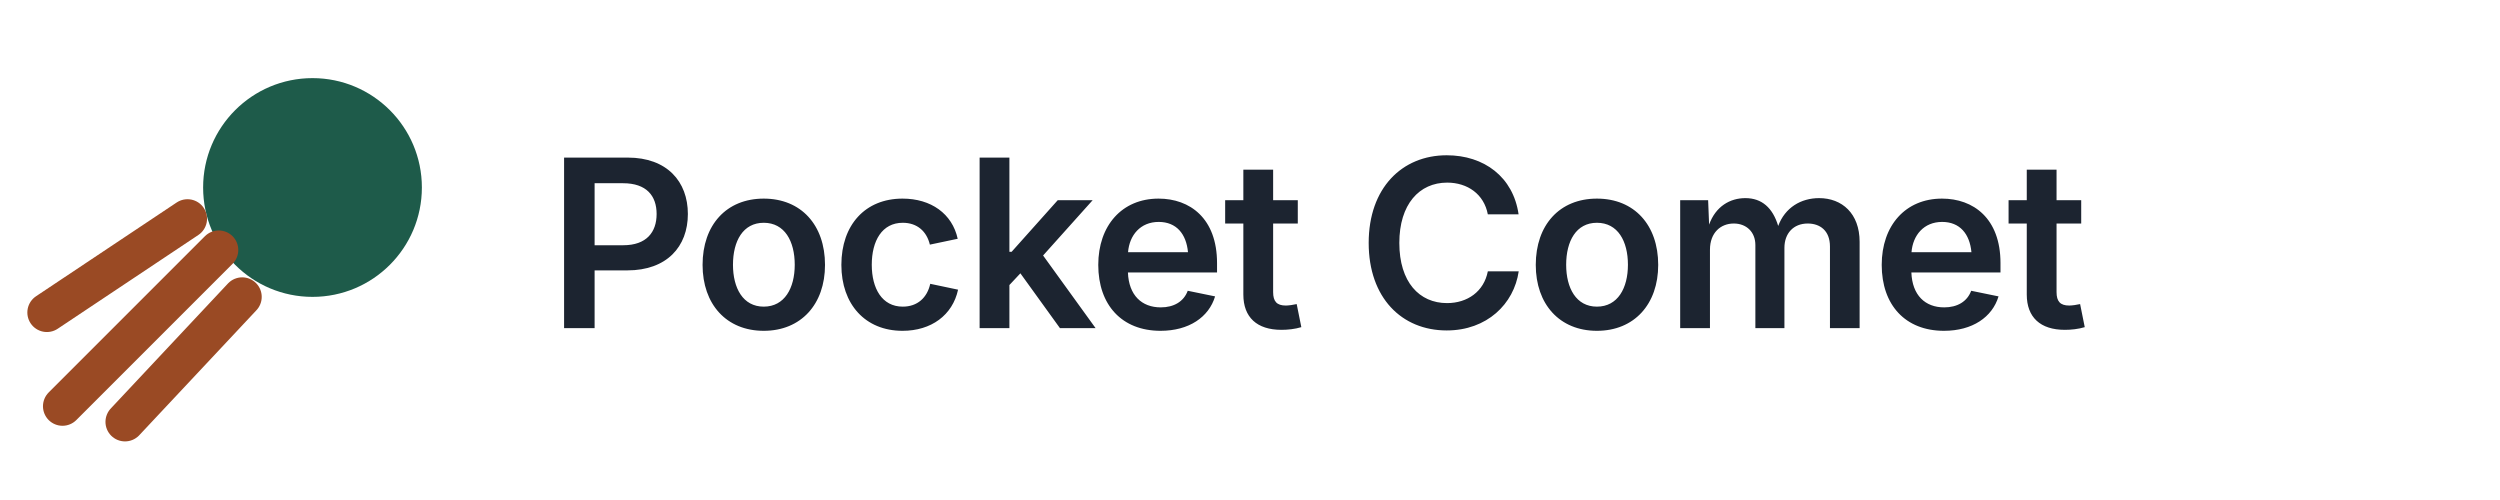
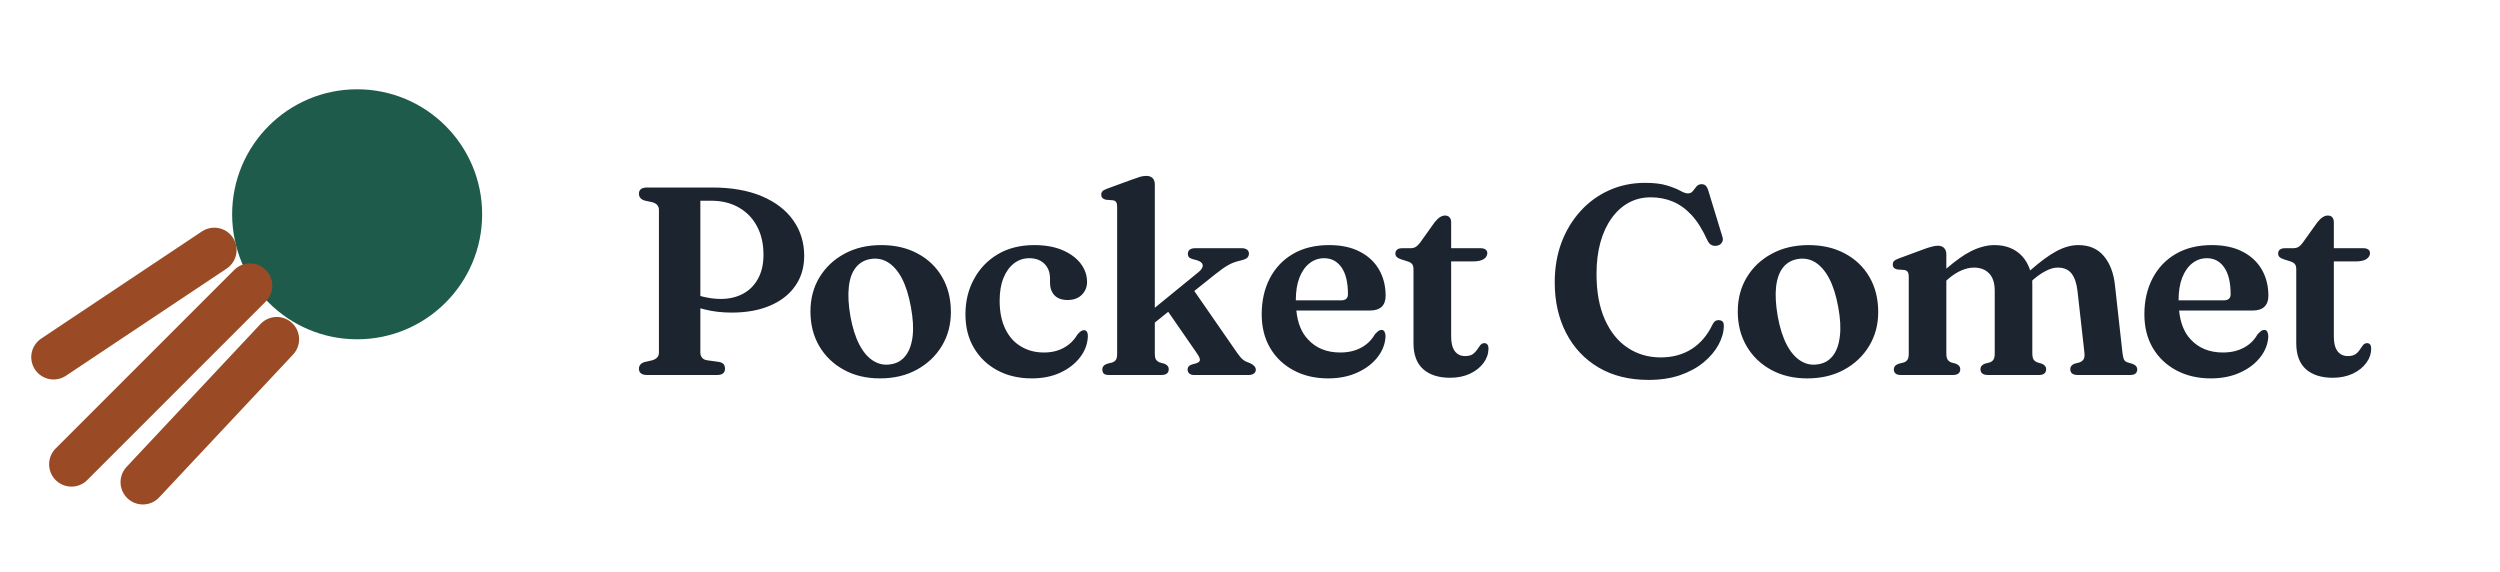
- <svg xmlns="http://www.w3.org/2000/svg" viewBox="0 0 320 64" width="320" height="64" role="img" aria-label="Pocket Comet horizontal logo">
+ <svg xmlns="http://www.w3.org/2000/svg" viewBox="0 0 280 64" width="280" height="64" role="img" aria-label="Pocket Comet horizontal logo">
  <circle cx="40" cy="24" r="14" fill="#1E5B4A" />
  <path d="M28 32 8 52M31 38 16 54M24 28 6 40" stroke="#9A4A24" stroke-width="5" stroke-linecap="round" fill="none" />
-   <text x="70" y="42" font-family="Inter, Arial, sans-serif" font-size="30" font-weight="600" letter-spacing="-0.5" fill="#1C2430" text-anchor="start">Pocket Comet</text>
+   <path d="M90.07 28.65L90.07 28.65Q90.07 30.60 89.07 32.02Q88.08 33.45 86.25 34.23Q84.43 35.01 81.95 35.01L81.95 35.01Q80.31 35.01 78.94 34.66L78.94 34.66Q78.69 34.61 78.44 34.53L78.44 34.53L78.44 39.49Q78.44 39.83 78.63 40.06Q78.81 40.29 79.19 40.35L79.19 40.35L80.50 40.53Q80.88 40.60 81.04 40.78Q81.20 40.97 81.20 41.31L81.20 41.31Q81.20 41.63 80.99 41.81Q80.77 42 80.31 42L80.31 42L72.47 42Q72.01 42 71.78 41.81Q71.56 41.63 71.56 41.31L71.56 41.31Q71.56 40.74 72.19 40.55L72.19 40.55L73.06 40.35Q73.42 40.24 73.61 40.03Q73.80 39.83 73.80 39.49L73.80 39.49L73.80 23.50Q73.80 23.18 73.61 22.96Q73.42 22.75 73.06 22.65L73.06 22.65L72.19 22.46Q71.56 22.26 71.56 21.69L71.56 21.69Q71.56 21.36 71.78 21.18Q72.01 21 72.47 21L72.47 21L79.75 21Q83.02 21 85.33 21.98Q87.64 22.96 88.86 24.70Q90.07 26.43 90.07 28.65ZM78.44 22.48L78.44 33.15Q78.85 33.27 79.27 33.34L79.27 33.34Q79.97 33.48 80.74 33.48L80.74 33.48Q82.12 33.48 83.20 32.91Q84.28 32.34 84.89 31.23Q85.51 30.12 85.51 28.53L85.51 28.53Q85.51 26.69 84.78 25.34Q84.06 23.98 82.73 23.23Q81.41 22.48 79.63 22.48L79.63 22.48L78.44 22.48ZM98.70 27.45L98.70 27.45Q101.03 27.45 102.78 28.40Q104.54 29.34 105.52 31.03Q106.50 32.72 106.50 34.95L106.50 34.95Q106.50 37.06 105.49 38.74Q104.48 40.42 102.69 41.40Q100.91 42.38 98.55 42.38L98.55 42.38Q96.25 42.38 94.50 41.41Q92.75 40.45 91.76 38.77Q90.77 37.08 90.77 34.88L90.77 34.88Q90.77 32.73 91.78 31.06Q92.80 29.38 94.58 28.42Q96.36 27.45 98.70 27.45ZM99.77 40.80L99.77 40.80Q100.79 40.65 101.41 39.86Q102.03 39.08 102.21 37.70Q102.38 36.31 102.02 34.38L102.02 34.38Q101.67 32.45 101.02 31.19Q100.36 29.94 99.45 29.38Q98.55 28.83 97.50 29.01L97.50 29.01Q96.47 29.18 95.85 29.96Q95.22 30.75 95.07 32.12Q94.91 33.50 95.25 35.45L95.25 35.45Q95.60 37.37 96.26 38.62Q96.92 39.87 97.82 40.42Q98.72 40.98 99.77 40.80ZM121.75 31.58L121.75 31.58Q121.75 32.43 121.16 33.02Q120.57 33.60 119.58 33.60L119.58 33.60Q118.60 33.60 118.10 33.07Q117.60 32.53 117.60 31.66L117.60 31.66L117.60 31.19Q117.60 30.16 116.97 29.54Q116.34 28.92 115.27 28.92L115.27 28.92Q114.33 28.92 113.58 29.49Q112.83 30.06 112.39 31.13Q111.96 32.19 111.96 33.67L111.96 33.67Q111.96 35.55 112.60 36.85Q113.23 38.15 114.36 38.81Q115.48 39.48 116.92 39.48L116.92 39.48Q118.20 39.48 119.15 38.95Q120.10 38.43 120.66 37.48L120.66 37.48Q120.91 37.19 121.08 37.08Q121.24 36.98 121.41 36.98L121.41 36.98Q121.65 36.98 121.75 37.19Q121.86 37.41 121.84 37.70L121.84 37.70Q121.78 38.97 120.96 40.03Q120.13 41.10 118.75 41.74Q117.36 42.38 115.56 42.38L115.56 42.38Q113.38 42.38 111.71 41.48Q110.04 40.59 109.09 38.98Q108.13 37.38 108.13 35.20L108.13 35.20Q108.13 33 109.09 31.25Q110.04 29.49 111.76 28.47Q113.49 27.45 115.83 27.45L115.83 27.45Q117.66 27.45 118.99 28.01Q120.31 28.58 121.03 29.51Q121.75 30.45 121.75 31.58ZM130.06 42L124.22 42Q123.79 42 123.62 41.84Q123.46 41.67 123.46 41.38L123.46 41.38Q123.46 41.16 123.59 41.00Q123.71 40.84 124.01 40.74L124.01 40.74L124.60 40.59Q124.87 40.48 125.00 40.27Q125.12 40.06 125.12 39.60L125.12 39.60L125.12 23.18Q125.12 22.80 125.01 22.64Q124.90 22.47 124.64 22.43L124.64 22.43L123.85 22.37Q123.58 22.29 123.46 22.16Q123.34 22.02 123.34 21.81L123.34 21.81Q123.34 21.57 123.48 21.42Q123.62 21.27 124.03 21.12L124.03 21.12L126.82 20.10Q127.39 19.89 127.73 19.79Q128.08 19.70 128.39 19.70L128.39 19.70Q128.86 19.70 129.10 19.96Q129.34 20.22 129.34 20.66L129.34 20.66L129.34 34.47L134.23 30.48Q134.75 30.06 134.70 29.69Q134.65 29.33 134.06 29.15L134.06 29.15L133.54 29.01Q133.25 28.92 133.15 28.79Q133.04 28.65 133.04 28.43L133.04 28.43Q133.04 28.13 133.25 27.96Q133.47 27.80 133.84 27.80L133.84 27.80L139.09 27.80Q139.45 27.80 139.67 27.96Q139.88 28.13 139.88 28.40L139.88 28.40Q139.88 28.68 139.70 28.86Q139.52 29.04 138.95 29.18L138.95 29.18Q138.19 29.34 137.60 29.67Q137.00 30 136.10 30.72L136.10 30.72L133.76 32.59L138.63 39.62Q138.98 40.11 139.25 40.31Q139.52 40.52 140.02 40.68L140.02 40.68Q140.33 40.83 140.49 41.01Q140.65 41.19 140.65 41.41L140.65 41.41Q140.65 41.69 140.43 41.84Q140.21 42 139.85 42L139.85 42L133.73 42Q133.41 42 133.21 41.84Q133.01 41.67 133.01 41.38L133.01 41.38Q133.01 41.19 133.12 41.05Q133.22 40.92 133.47 40.83L133.47 40.83L133.94 40.70Q134.36 40.58 134.39 40.33Q134.42 40.08 134.00 39.49L134.00 39.49L130.84 34.92L129.34 36.13L129.34 39.60Q129.34 40.06 129.47 40.27Q129.61 40.48 129.88 40.59L129.88 40.59L130.42 40.74Q130.90 40.94 130.90 41.34L130.90 41.34Q130.90 42 130.06 42L130.06 42ZM155.19 33.13L155.19 33.13Q155.19 33.93 154.75 34.36Q154.29 34.78 153.42 34.78L153.42 34.78L145.19 34.78Q145.40 36.87 146.50 38.02L146.50 38.02Q147.84 39.48 150.11 39.48L150.11 39.48Q151.43 39.48 152.43 38.95Q153.42 38.43 153.98 37.45L153.98 37.45Q154.25 37.16 154.41 37.05Q154.56 36.95 154.73 36.95L154.73 36.95Q154.97 36.95 155.07 37.16Q155.18 37.38 155.18 37.68L155.18 37.68Q155.12 38.94 154.28 40.01Q153.44 41.09 152.01 41.73Q150.59 42.38 148.75 42.38L148.75 42.38Q146.57 42.38 144.89 41.48Q143.21 40.59 142.26 38.98Q141.31 37.37 141.31 35.20L141.31 35.20Q141.31 32.94 142.21 31.19Q143.12 29.43 144.81 28.44Q146.51 27.45 148.87 27.45L148.87 27.45Q150.88 27.45 152.29 28.18Q153.71 28.91 154.45 30.19Q155.19 31.47 155.19 33.13ZM145.13 33.64L150.20 33.64Q150.97 33.64 150.97 32.95L150.97 32.95Q150.97 30.98 150.25 29.95Q149.53 28.92 148.31 28.92L148.31 28.92Q147.38 28.92 146.66 29.49Q145.94 30.06 145.53 31.11L145.53 31.11Q145.13 32.16 145.13 33.64L145.13 33.64ZM157.63 29.27L157.63 29.27L156.94 29.05Q156.59 28.94 156.44 28.78Q156.28 28.62 156.28 28.41L156.28 28.41Q156.28 28.11 156.49 27.95Q156.69 27.80 157.03 27.80L157.03 27.80L157.95 27.80Q158.31 27.80 158.55 27.66Q158.79 27.52 159.05 27.18L159.05 27.18L160.68 24.89Q161.00 24.50 161.28 24.32Q161.56 24.14 161.85 24.14L161.85 24.14Q162.16 24.14 162.34 24.33Q162.53 24.53 162.53 24.90L162.53 24.90L162.53 27.80L165.83 27.80Q166.17 27.80 166.37 27.94Q166.58 28.08 166.58 28.35L166.58 28.35Q166.58 28.74 166.19 29.01Q165.80 29.28 164.93 29.28L164.93 29.28L162.53 29.28L162.53 37.73Q162.53 38.77 162.94 39.33Q163.35 39.88 164.09 39.88L164.09 39.88Q164.64 39.88 164.95 39.67Q165.25 39.45 165.44 39.16Q165.62 38.88 165.79 38.66Q165.96 38.45 166.23 38.43L166.23 38.43Q166.46 38.43 166.58 38.58Q166.71 38.73 166.71 39.08L166.71 39.08Q166.69 39.93 166.15 40.66Q165.60 41.40 164.63 41.86Q163.65 42.31 162.41 42.31L162.41 42.31Q160.49 42.31 159.40 41.35Q158.31 40.38 158.31 38.43L158.31 38.43L158.31 30.15Q158.31 29.76 158.15 29.57Q158.00 29.38 157.63 29.27ZM193.07 36.47L193.07 36.47Q193.06 37.53 192.48 38.60Q191.90 39.67 190.81 40.58Q189.72 41.48 188.17 42.02Q186.62 42.55 184.64 42.55L184.64 42.55Q181.40 42.55 179.04 41.16Q176.69 39.77 175.41 37.30Q174.13 34.83 174.13 31.63L174.13 31.63Q174.13 29.20 174.88 27.18Q175.64 25.16 177.01 23.65Q178.38 22.14 180.23 21.31Q182.07 20.48 184.25 20.48L184.25 20.48Q185.75 20.48 186.69 20.77Q187.64 21.06 188.18 21.36Q188.72 21.66 189.03 21.66L189.03 21.66Q189.41 21.66 189.60 21.40Q189.80 21.14 190.01 20.88Q190.22 20.63 190.59 20.63L190.59 20.63Q190.87 20.63 191.04 20.80Q191.22 20.97 191.34 21.38L191.34 21.38L192.92 26.55Q193.03 26.90 192.85 27.16Q192.68 27.44 192.34 27.51L192.34 27.51Q191.97 27.59 191.69 27.44Q191.41 27.30 191.24 26.94L191.24 26.94Q190.43 25.14 189.45 24.08Q188.47 23.03 187.32 22.56Q186.19 22.10 184.87 22.10L184.87 22.10Q183.53 22.10 182.42 22.70Q181.31 23.31 180.50 24.44Q179.69 25.56 179.25 27.13Q178.81 28.71 178.81 30.68L178.81 30.68Q178.81 33.69 179.74 35.78Q180.68 37.88 182.30 38.95Q183.92 40.03 186.00 40.03L186.00 40.03Q188 40.03 189.48 39.08Q190.95 38.13 191.78 36.39L191.78 36.39Q191.94 36.05 192.16 35.93Q192.37 35.82 192.62 35.87L192.62 35.87Q192.84 35.90 192.96 36.05Q193.07 36.21 193.07 36.47ZM202.56 27.45L202.56 27.45Q204.88 27.45 206.64 28.40Q208.40 29.34 209.38 31.03Q210.36 32.72 210.36 34.95L210.36 34.95Q210.36 37.06 209.35 38.74Q208.34 40.42 206.55 41.40Q204.77 42.38 202.41 42.38L202.41 42.38Q200.10 42.38 198.35 41.41Q196.60 40.45 195.62 38.77Q194.63 37.08 194.63 34.88L194.63 34.88Q194.63 32.73 195.64 31.06Q196.65 29.38 198.44 28.42Q200.22 27.45 202.56 27.45ZM203.63 40.80L203.63 40.80Q204.65 40.65 205.27 39.86Q205.89 39.08 206.06 37.70Q206.24 36.31 205.88 34.38L205.88 34.38Q205.53 32.45 204.87 31.19Q204.21 29.94 203.31 29.38Q202.41 28.83 201.36 29.01L201.36 29.01Q200.32 29.18 199.70 29.96Q199.08 30.75 198.92 32.12Q198.77 33.50 199.11 35.45L199.11 35.45Q199.46 37.37 200.12 38.62Q200.78 39.87 201.68 40.42Q202.57 40.98 203.63 40.80ZM217.99 28.47L217.99 28.47L217.99 30.09Q219.55 28.74 220.74 28.14L220.74 28.14Q222.13 27.45 223.38 27.45L223.38 27.45Q225.31 27.45 226.47 28.68L226.47 28.68Q227.09 29.36 227.38 30.29L227.38 30.29Q229.03 28.84 230.25 28.17L230.25 28.17Q231.56 27.45 232.77 27.45L232.77 27.45Q234.61 27.45 235.64 28.69Q236.67 29.93 236.88 31.98L236.88 31.98L237.72 39.55Q237.78 40.05 237.89 40.27Q238 40.50 238.29 40.59L238.29 40.59L238.81 40.74Q239.09 40.84 239.23 41.00Q239.37 41.16 239.37 41.38L239.37 41.38Q239.37 41.67 239.17 41.84Q238.98 42 238.56 42L238.56 42L232.71 42Q231.87 42 231.87 41.34L231.87 41.34Q231.87 40.94 232.33 40.74L232.33 40.74L232.90 40.59Q233.20 40.48 233.35 40.26Q233.50 40.03 233.46 39.55L233.46 39.55L232.68 32.59Q232.53 31.29 232.01 30.63Q231.49 29.97 230.47 29.97L230.47 29.97Q229.87 29.97 229.20 30.31Q228.52 30.64 227.75 31.29L227.75 31.29L227.61 31.43Q227.62 31.70 227.62 31.98L227.62 31.98L227.62 39.55Q227.62 40.05 227.76 40.27Q227.91 40.48 228.19 40.59L228.19 40.59L228.70 40.74Q229.17 40.95 229.17 41.34L229.17 41.34Q229.17 42 228.34 42L228.34 42L222.66 42Q221.81 42 221.81 41.34L221.81 41.34Q221.81 40.94 222.28 40.74L222.28 40.74L222.85 40.59Q223.15 40.48 223.28 40.26Q223.41 40.03 223.41 39.55L223.41 39.55L223.41 32.59Q223.41 31.27 222.78 30.62Q222.16 29.97 221.08 29.97L221.08 29.97Q220.41 29.97 219.67 30.29Q218.94 30.60 218.14 31.29L218.14 31.29L217.99 31.43L217.99 39.60Q217.99 40.06 218.13 40.27Q218.26 40.48 218.53 40.59L218.53 40.59L219.07 40.74Q219.55 40.94 219.55 41.34L219.55 41.34Q219.55 42 218.71 42L218.71 42L212.92 42Q212.50 42 212.31 41.84Q212.11 41.67 212.11 41.38L212.11 41.38Q212.11 41.16 212.24 41.00Q212.37 40.84 212.65 40.74L212.65 40.74L213.25 40.59Q213.52 40.48 213.65 40.27Q213.78 40.06 213.78 39.60L213.78 39.60L213.78 31.01Q213.78 30.62 213.66 30.45Q213.55 30.29 213.30 30.24L213.30 30.24L212.50 30.18Q212.23 30.12 212.11 29.98Q211.99 29.85 211.99 29.64L211.99 29.64Q211.99 29.38 212.13 29.23Q212.28 29.09 212.68 28.94L212.68 28.94L215.47 27.91Q216.04 27.70 216.39 27.62Q216.73 27.52 217.05 27.52L217.05 27.52Q217.51 27.52 217.75 27.79Q217.99 28.05 217.99 28.47ZM254.06 33.13L254.06 33.13Q254.06 33.93 253.61 34.36Q253.16 34.78 252.29 34.78L252.29 34.78L244.06 34.78Q244.27 36.87 245.36 38.02L245.36 38.02Q246.71 39.48 248.97 39.48L248.97 39.48Q250.30 39.48 251.29 38.95Q252.29 38.43 252.84 37.45L252.84 37.45Q253.12 37.16 253.27 37.05Q253.43 36.95 253.59 36.95L253.59 36.95Q253.84 36.95 253.94 37.16Q254.05 37.38 254.05 37.68L254.05 37.68Q253.99 38.94 253.15 40.01Q252.31 41.09 250.88 41.73Q249.46 42.38 247.61 42.38L247.61 42.38Q245.44 42.38 243.75 41.48Q242.08 40.59 241.12 38.98Q240.17 37.37 240.17 35.20L240.17 35.20Q240.17 32.94 241.08 31.19Q241.99 29.43 243.68 28.44Q245.38 27.45 247.73 27.45L247.73 27.45Q249.74 27.45 251.16 28.18Q252.58 28.91 253.32 30.19Q254.06 31.47 254.06 33.13ZM244.00 33.64L249.06 33.64Q249.83 33.64 249.83 32.95L249.83 32.95Q249.83 30.98 249.11 29.95Q248.39 28.92 247.18 28.92L247.18 28.92Q246.25 28.92 245.53 29.49Q244.81 30.06 244.40 31.11L244.40 31.11Q244.00 32.16 244.00 33.64L244.00 33.64ZM256.50 29.27L256.50 29.27L255.81 29.05Q255.45 28.94 255.30 28.78Q255.15 28.62 255.15 28.41L255.15 28.41Q255.15 28.11 255.35 27.95Q255.56 27.80 255.90 27.80L255.90 27.80L256.81 27.80Q257.18 27.80 257.42 27.66Q257.66 27.52 257.91 27.18L257.91 27.18L259.55 24.89Q259.86 24.50 260.15 24.32Q260.43 24.14 260.72 24.14L260.72 24.14Q261.03 24.14 261.21 24.33Q261.39 24.53 261.39 24.90L261.39 24.90L261.39 27.80L264.69 27.80Q265.04 27.80 265.24 27.94Q265.44 28.08 265.44 28.35L265.44 28.35Q265.44 28.74 265.05 29.01Q264.66 29.28 263.79 29.28L263.79 29.28L261.39 29.28L261.39 37.73Q261.39 38.77 261.80 39.33Q262.22 39.88 262.95 39.88L262.95 39.88Q263.50 39.88 263.81 39.67Q264.12 39.45 264.30 39.16Q264.48 38.88 264.65 38.66Q264.82 38.45 265.10 38.43L265.10 38.43Q265.32 38.43 265.45 38.58Q265.57 38.73 265.57 39.08L265.57 39.08Q265.56 39.93 265.01 40.66Q264.47 41.40 263.49 41.86Q262.51 42.31 261.27 42.31L261.27 42.31Q259.35 42.31 258.26 41.35Q257.18 40.38 257.18 38.43L257.18 38.43L257.18 30.15Q257.18 29.76 257.02 29.57Q256.86 29.38 256.50 29.27Z" fill="#1C2430" />
</svg>
